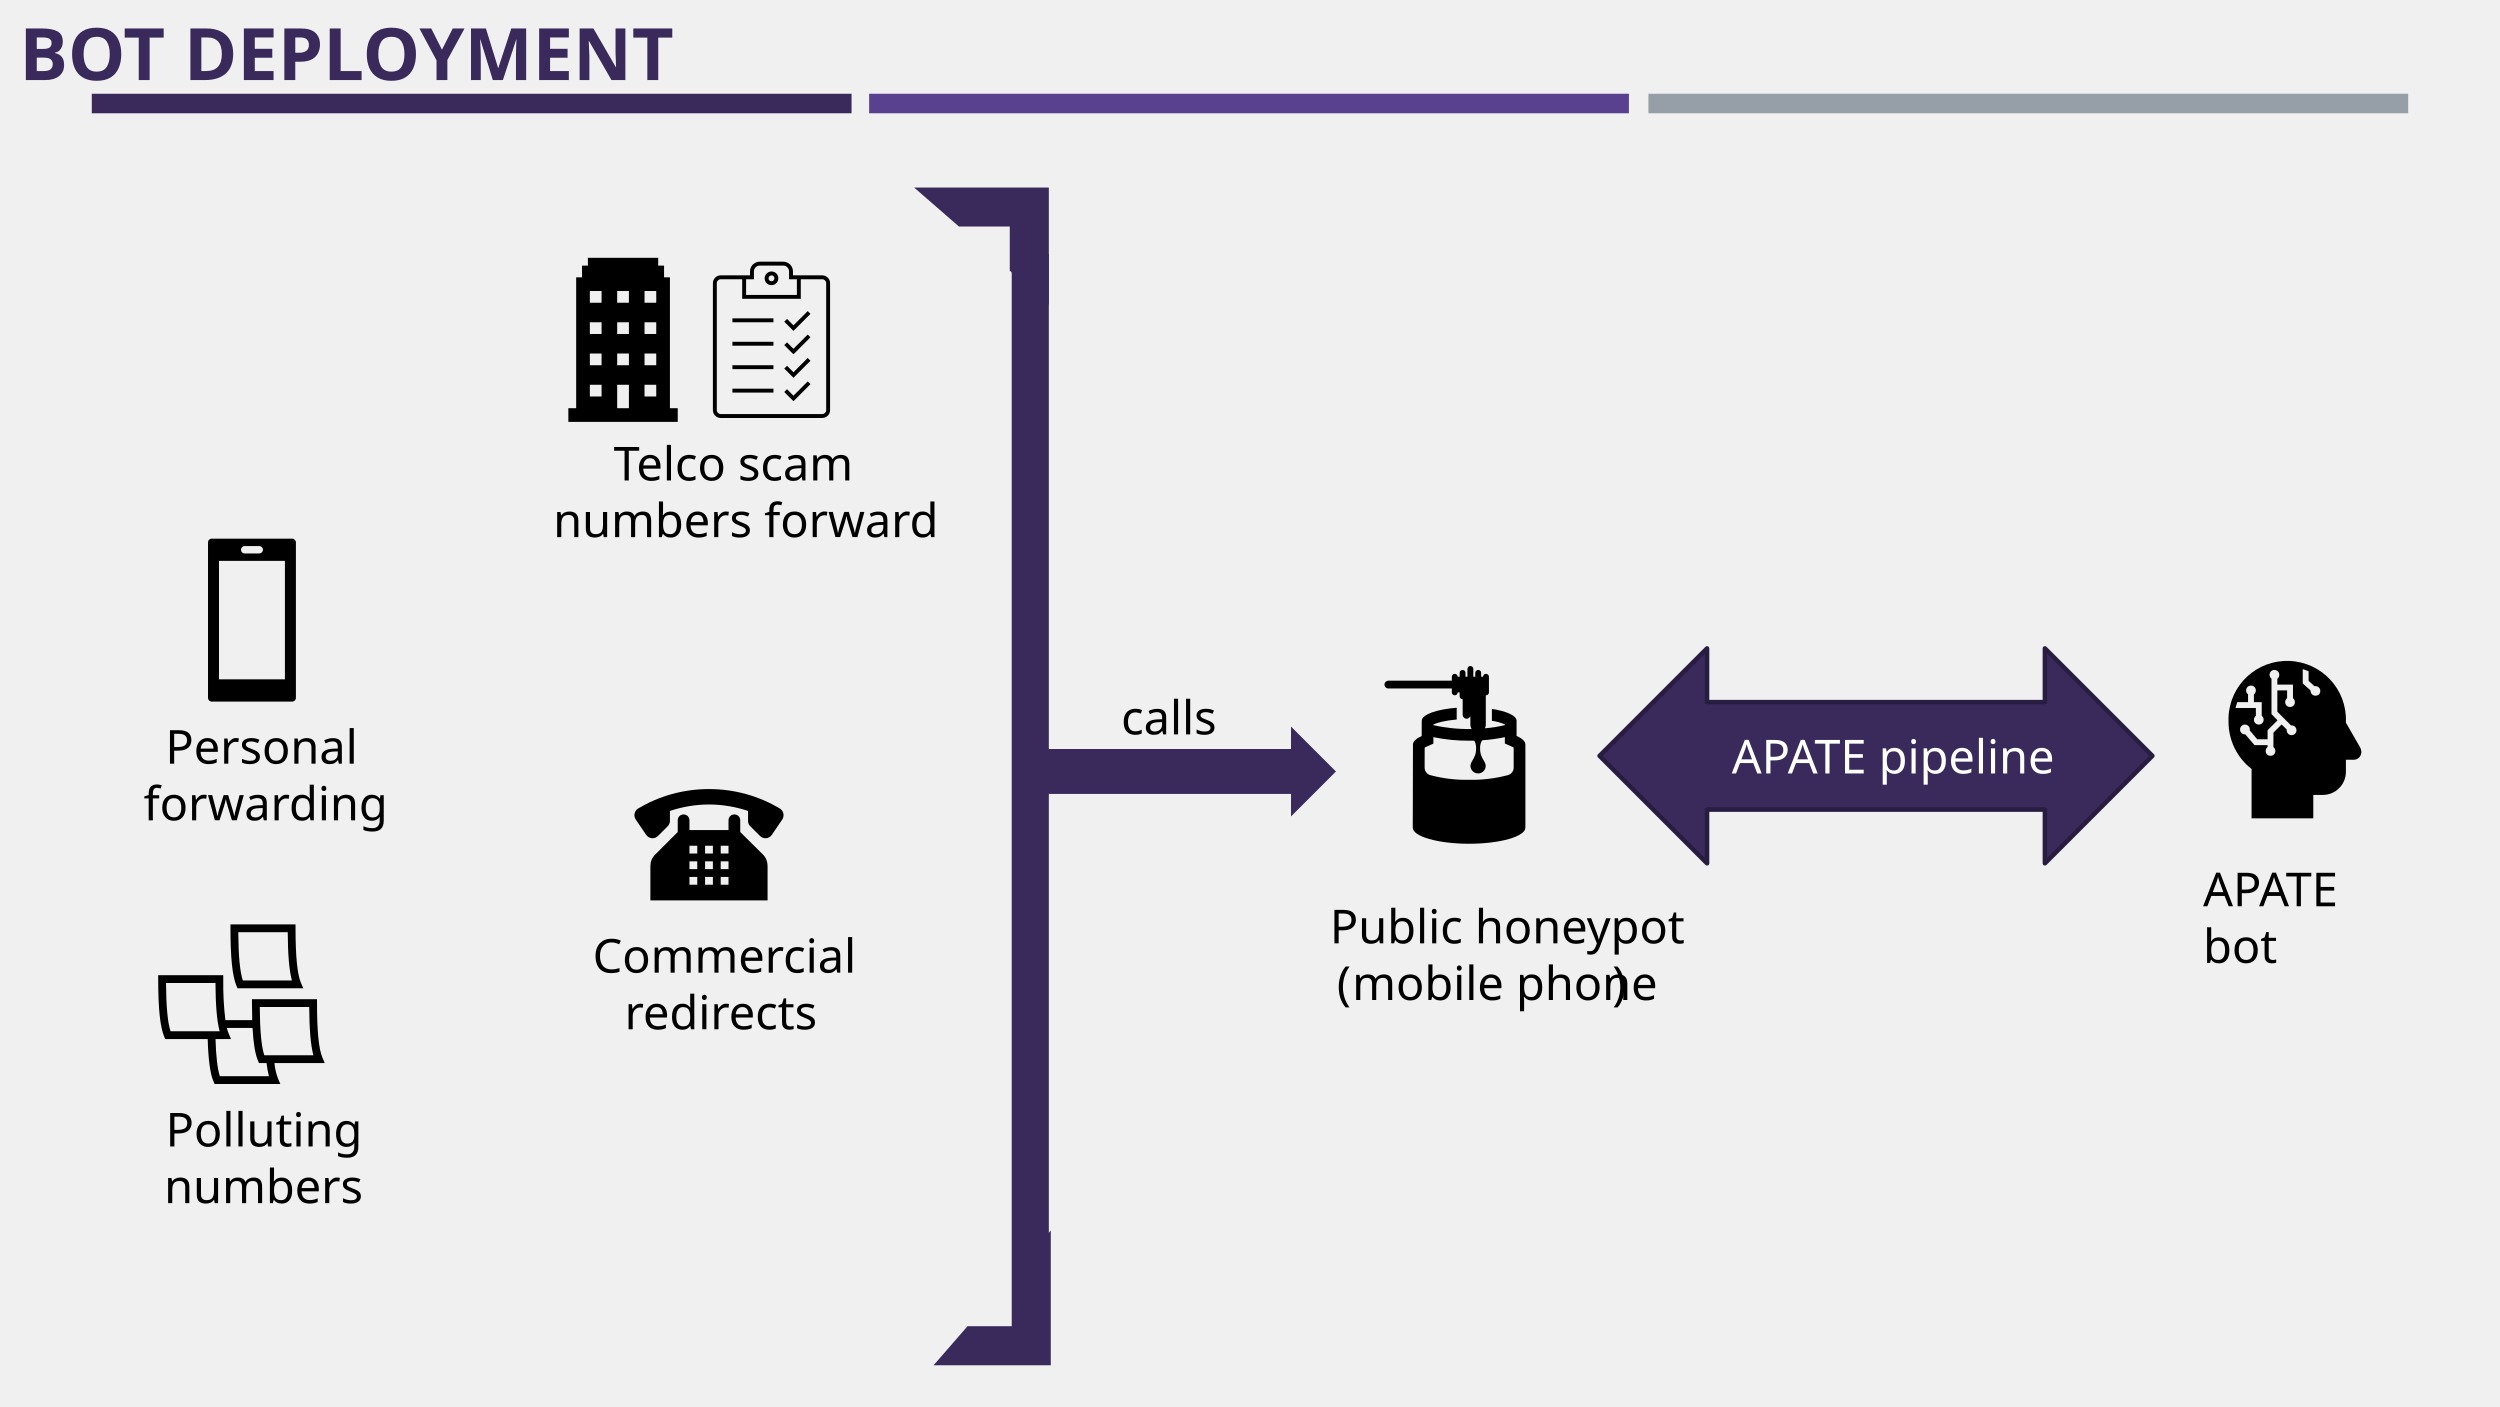
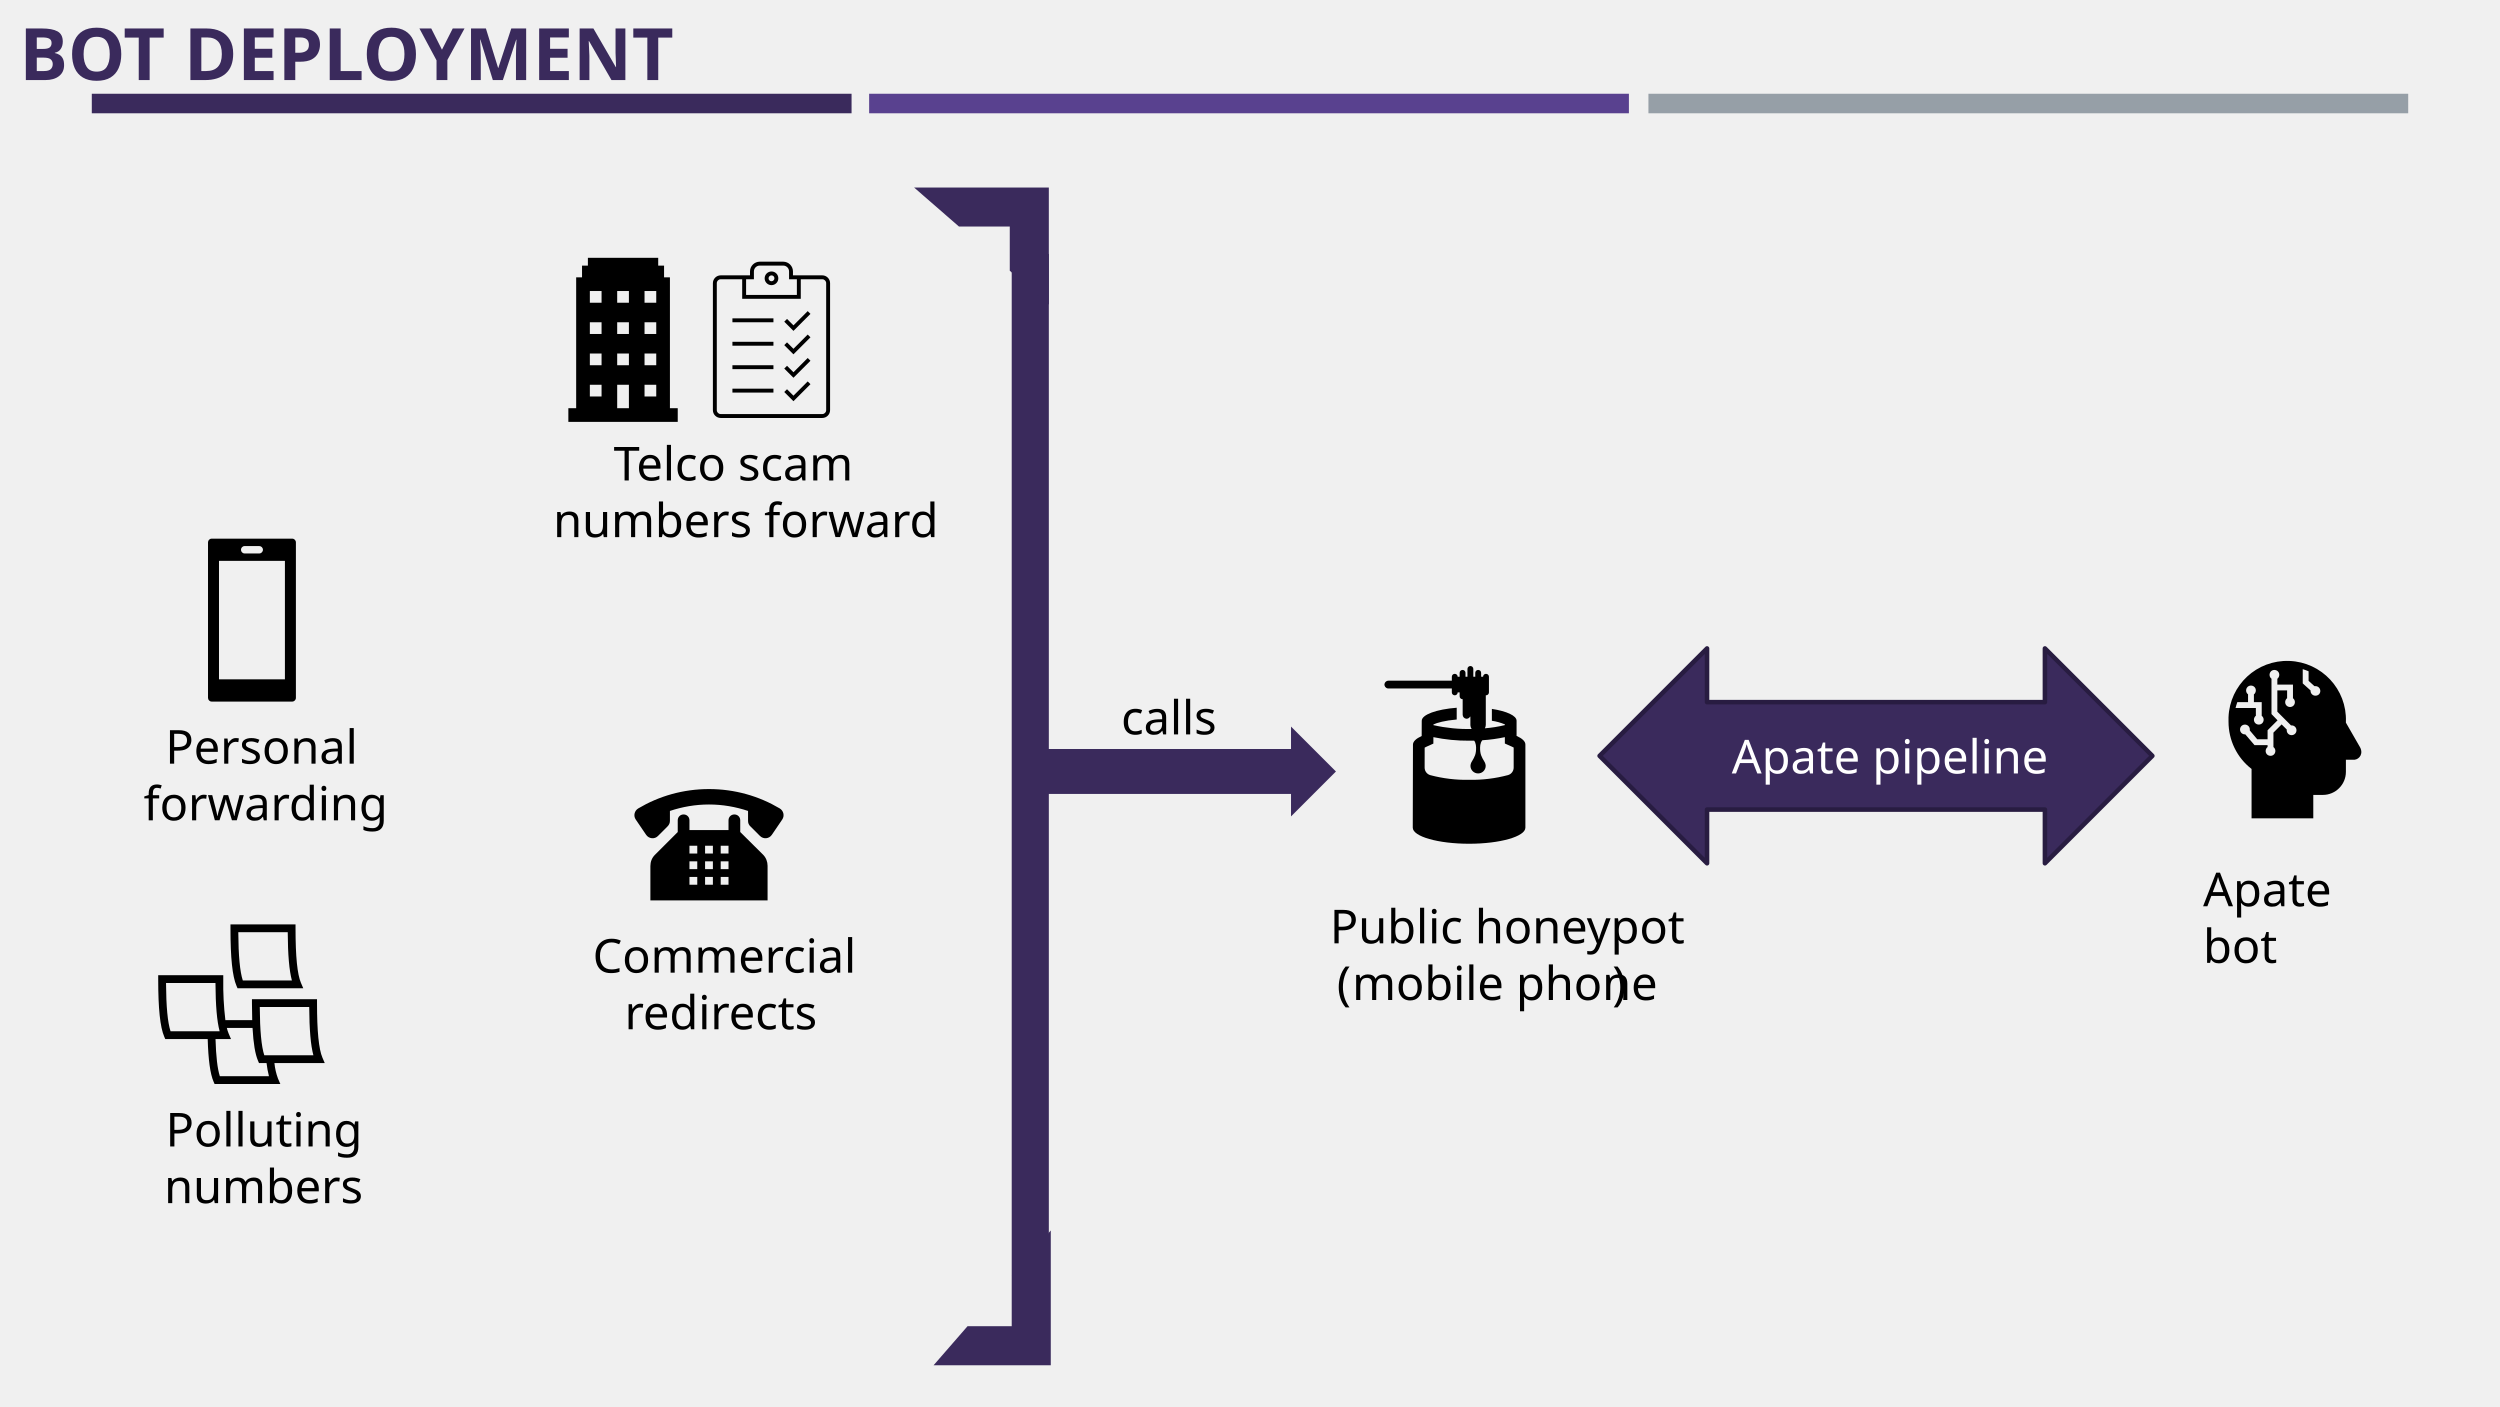
<svg xmlns="http://www.w3.org/2000/svg" width="1280" height="720" overflow="hidden">
  <g>
    <rect x="0" y="0" width="1280" height="720" fill="#FFFFFF" fill-opacity="0" />
    <rect x="47" y="48" width="389" height="10" fill="#3A2A5C" />
    <rect x="844" y="48" width="389" height="10" fill="#969FA7" />
    <rect x="445" y="48" width="389" height="10" fill="#59418F" />
    <text fill="#3A2A5C" font-family="Gill Sans MT,Gill Sans MT_MSFontService,sans-serif" font-weight="700" font-size="37" transform="translate(9.90772 41)">BOT DEPLOYMENT</text>
    <g>
      <g>
        <g>
          <path d="M336 155 330 155 330 149 336 149 336 155ZM336 171 330 171 330 165 336 165 336 171ZM336 187 330 187 330 181 336 181 336 187ZM336 203 330 203 330 197 336 197 336 203ZM322 155 316 155 316 149 322 149 322 155ZM322 171 316 171 316 165 322 165 322 171ZM322 187 316 187 316 181 322 181 322 187ZM322 209 316 209 316 197 322 197 322 209ZM308 155 302 155 302 149 308 149 308 155ZM308 171 302 171 302 165 308 165 308 171ZM308 187 302 187 302 181 308 181 308 187ZM308 203 302 203 302 197 308 197 308 203ZM343 209 343 142 340 142 340 136 337 136 337 132 301 132 301 136 298 136 298 142 295 142 295 209 291 209 291 216 347 216 347 209 343 209Z" />
        </g>
      </g>
    </g>
    <path d="M819 387 874 332 874 359.5 1047 359.5 1047 332 1102 387 1047 442 1047 414.5 874 414.5 874 442Z" stroke="#281C41" stroke-width="2.333" stroke-linecap="round" stroke-linejoin="round" stroke-miterlimit="10" fill="#3A2A5C" fill-rule="evenodd" />
-     <text fill="#FFFFFF" font-family="Gill Sans MT,Gill Sans MT_MSFontService,sans-serif" font-weight="400" font-size="24" transform="translate(886.655 396)">APATE pipeline</text>
+     <text fill="#FFFFFF" font-family="Gill Sans MT,Gill Sans MT_MSFontService,sans-serif" font-weight="400" font-size="24" transform="translate(886.655 396)">Apate pipeline</text>
    <g>
      <g>
        <g>
          <path d="M1208 382 1201.1 370 1201.1 369.5C1201.7 352.9 1188.7 339 1172.1 338.4 1155.5 337.8 1141.6 350.7 1141 367.3 1141 368 1141 368.8 1141 369.5 1141 379 1145.3 387.9 1152.8 393.7L1152.8 419 1184.4 419 1184.4 407 1189.3 407C1195.8 407 1201.1 401.7 1201.1 395.2 1201.1 395.1 1201.1 395.1 1201.1 395L1201.1 389 1205.5 389C1208.1 388.7 1210.4 385.7 1208 382ZM1145.5 359.5 1151 359.5 1151 355.5C1149.9 354.7 1149.7 353.1 1150.5 352 1151.3 350.9 1152.9 350.7 1154 351.5 1155.1 352.3 1155.3 353.9 1154.5 355 1154.4 355.2 1154.2 355.4 1154 355.5L1154 359.5 1158 359.5 1158 366.5C1159.1 367.3 1159.3 368.9 1158.5 370 1157.7 371.1 1156.1 371.3 1155 370.5 1153.9 369.7 1153.7 368.1 1154.5 367 1154.6 366.8 1154.8 366.6 1155 366.5L1155 362.5 1144.6 362.5C1144.9 361.5 1145.1 360.5 1145.5 359.5ZM1173.3 376.4C1171.9 376.4 1170.8 375.3 1170.8 373.9 1170.8 373.8 1170.8 373.6 1170.8 373.5L1168.2 370.9 1164 375.1 1164 382.5C1165.1 383.3 1165.3 384.9 1164.5 386 1163.7 387.1 1162.1 387.3 1161 386.5 1159.9 385.7 1159.7 384.1 1160.5 383 1160.6 382.8 1160.8 382.6 1161 382.5L1161 381.5 1154.3 381.5 1149.6 376C1148.2 376.1 1147 375.1 1146.9 373.7 1146.8 372.3 1147.8 371.1 1149.2 371 1150.6 370.9 1151.8 371.9 1151.9 373.3 1151.9 373.5 1151.9 373.8 1151.9 374L1155.7 378.5 1161 378.5 1161 373.9 1166.1 368.8 1163 365.6 1163 347.5C1161.9 346.7 1161.7 345.1 1162.5 344 1163.3 342.9 1164.9 342.7 1166 343.5 1167.1 344.3 1167.3 345.9 1166.5 347 1166.4 347.2 1166.2 347.4 1166 347.5L1166 350.5 1174 350.5 1174 357.5C1175.1 358.3 1175.3 359.9 1174.5 361 1173.7 362.1 1172.1 362.3 1171 361.5 1169.9 360.7 1169.7 359.1 1170.5 358 1170.6 357.8 1170.8 357.6 1171 357.5L1171 353.5 1166 353.5 1166 364.4 1173 371.4C1173.1 371.4 1173.2 371.4 1173.3 371.4 1174.7 371.4 1175.8 372.5 1175.8 373.9 1175.8 375.3 1174.7 376.4 1173.3 376.4L1173.3 376.4ZM1185.5 356.2C1184.1 356.2 1183 355.1 1183 353.7 1183 353.6 1183 353.6 1183 353.5L1179 349.9 1179 342.6C1180 342.9 1181 343.3 1182 343.7L1182 348.6 1185 351.3C1185.2 351.3 1185.3 351.3 1185.5 351.3 1186.9 351.3 1188 352.4 1188 353.8 1188 355.2 1186.9 356.2 1185.5 356.2L1185.5 356.2Z" />
        </g>
      </g>
    </g>
-     <text font-family="Gill Sans MT,Gill Sans MT_MSFontService,sans-serif" font-weight="400" font-size="24" transform="translate(1127.99 464)">APATE</text>
+     <text font-family="Gill Sans MT,Gill Sans MT_MSFontService,sans-serif" font-weight="400" font-size="24" transform="translate(1127.99 464)">Apate</text>
    <text font-family="Gill Sans MT,Gill Sans MT_MSFontService,sans-serif" font-weight="400" font-size="24" transform="translate(1127.99 493)">bot</text>
    <g>
      <g>
        <g>
          <path d="M776.486 376.786 776.486 369.063C776.546 366.434 771.423 364.133 763.835 362.953L763.835 369.038C766.12 369.373 768.354 369.99 770.486 370.876L770.486 371.26C767.124 372.073 763.703 372.618 760.255 372.89 760.561 372.326 760.724 371.695 760.728 371.053L760.728 355.989C760.764 355.989 760.798 356 760.835 356 761.663 356 762.335 355.328 762.335 354.5L762.335 346.5C762.335 345.672 761.663 345 760.835 345 760.007 345 759.335 345.672 759.335 346.5L758.335 346.5 758.335 344.5C758.335 343.672 757.663 343 756.835 343 756.007 343 755.335 343.672 755.335 344.5L755.335 346.5 754.335 346.5 754.335 342.5C754.335 341.672 753.663 341 752.835 341 752.007 341 751.335 341.672 751.335 342.5L751.335 346.5 750.335 346.5 750.335 344.5C750.335 343.672 749.663 343 748.835 343 748.007 343 747.335 343.672 747.335 344.5L747.335 346.5 746.335 346.5C746.335 345.672 745.663 345 744.835 345 744.007 345 743.335 345.672 743.335 346.5L743.335 348.5 710.942 348.5C709.937 348.478 709.061 349.179 708.862 350.164 708.676 351.253 709.409 352.286 710.498 352.472 710.609 352.491 710.722 352.5 710.835 352.5L743.335 352.5 743.335 354.5C743.335 355.328 744.007 356 744.835 356 745.663 356 746.335 355.328 746.335 354.5L747.335 354.5 747.335 356.5C747.335 357.328 748.007 358 748.835 358 748.852 358 748.868 358 748.885 358L748.885 365.88C748.861 366.959 749.663 367.879 750.736 368 751.528 368.058 752.279 367.642 752.65 366.941 752.679 366.894 752.74 366.879 752.787 366.907 752.814 366.923 752.832 366.951 752.835 366.982L752.835 371.058C752.835 371.832 753.064 372.59 753.493 373.234 746.913 373.395 740.339 372.738 733.921 371.28L733.921 370.913C735.763 370.024 739.9 368.891 745.834 368.385L745.834 362.361C735.499 363.167 727.927 365.873 727.927 369.061L727.9 376.842C725.076 378.116 723.436 379.625 723.436 381.242L723.336 423.766C723.335 428.293 736.309 432 752.167 432 768.025 432 781 428.293 781 423.762L781 381.238C781.037 379.6 779.372 378.072 776.486 376.786ZM772.151 396.834C765.636 398.576 758.909 399.397 752.167 399.273 745.454 399.399 738.756 398.589 732.267 396.866 730.568 396.359 729.406 394.794 729.412 393.021L729.43 382.783C729.664 382.649 729.97 382.489 730.366 382.311L733.884 380.723 733.896 377.423C739.904 378.669 746.028 379.277 752.164 379.237 753.031 379.237 753.895 379.226 754.758 379.203 754.983 379.493 755.165 379.814 755.3 380.156 755.606 380.989 755.761 381.869 755.759 382.756 755.803 386.163 755.016 387.47 753.692 389.726 753.21 390.429 752.928 391.251 752.878 392.102 752.879 394.254 754.622 395.998 756.774 396L756.788 396C758.94 395.997 760.682 394.252 760.682 392.1 760.631 391.249 760.35 390.427 759.867 389.724 758.543 387.468 757.756 386.161 757.8 382.754 757.798 381.867 757.953 380.987 758.259 380.154 758.428 379.731 758.67 379.341 758.974 379.002 762.845 378.76 766.693 378.232 770.486 377.422L770.486 380.678 774.044 382.264C774.444 382.444 774.761 382.605 774.999 382.74L774.999 393C775 394.767 773.843 396.325 772.151 396.834Z" />
        </g>
      </g>
    </g>
    <text font-family="Gill Sans MT,Gill Sans MT_MSFontService,sans-serif" font-weight="400" font-size="24" transform="translate(680.906 483)">Public honeypot</text>
    <text font-family="Gill Sans MT,Gill Sans MT_MSFontService,sans-serif" font-weight="400" font-size="24" transform="translate(684.479 512)">(</text>
    <text font-family="Gill Sans MT,Gill Sans MT_MSFontService,sans-serif" font-weight="400" font-size="24" transform="translate(692.313 512)">mobile phone</text>
    <text font-family="Gill Sans MT,Gill Sans MT_MSFontService,sans-serif" font-weight="400" font-size="24" transform="translate(825.479 512)">)</text>
    <g>
      <g>
        <g>
          <path d="M398.5 142.5C398.521 140.597 397.003 139.034 395.1 139L395 139C393.067 139 391.5 140.567 391.5 142.5 391.5 144.433 393.067 146 395 146 396.933 146 398.5 144.433 398.5 142.5ZM396.5 142.483C396.509 143.311 395.845 143.99 395.017 144 394.189 144.009 393.51 143.345 393.5 142.517 393.491 141.689 394.155 141.01 394.983 141 394.989 141 394.994 141 395 141L395.065 141C395.871 141.014 396.513 141.677 396.5 142.483Z" />
          <path d="M414.956 160.705 413.542 159.291 406.249 166.583 402.956 163.291 401.542 164.705 406.249 169.412 414.956 160.705Z" />
          <path d="M374.999 162.998 395.999 162.998 395.999 164.998 374.999 164.998Z" />
          <path d="M414.956 172.707 413.542 171.293 406.249 178.586 402.956 175.293 401.542 176.707 406.249 181.414 414.956 172.707Z" />
          <path d="M374.999 175 395.999 175 395.999 177 374.999 177Z" />
          <path d="M414.956 184.707 413.542 183.293 406.249 190.586 402.956 187.293 401.542 188.707 406.249 193.414 414.956 184.707Z" />
          <path d="M374.999 187 395.999 187 395.999 189 374.999 189Z" />
          <path d="M414.956 196.707 413.542 195.293 406.249 202.586 402.956 199.293 401.542 200.707 406.249 205.414 414.956 196.707Z" />
          <path d="M374.999 199 395.999 199 395.999 201 374.999 201Z" />
          <path d="M421 140.979 406 140.979 406 138.979C405.997 136.219 403.76 133.982 401 133.979L389 133.979C386.24 133.982 384.003 136.219 384 138.979L384 140.979 369 140.979C366.791 140.979 365 142.77 365 144.979L365 210C365 212.209 366.791 214 369 214L421 214C423.209 214 425 212.209 425 210L425 144.979C425 142.77 423.209 140.979 421 140.979ZM382 142.979 386 142.979 386 138.979C386 137.322 387.343 135.979 389 135.979L401 135.979C402.657 135.979 404 137.322 404 138.979L404 142.979 408 142.979 408 151 382 151ZM423 210C423 211.105 422.105 212 421 212L369 212C367.895 212 367 211.105 367 210L367 144.979C367 143.874 367.895 142.979 369 142.979L380 142.979 380 153 410 153 410 142.979 421 142.979C422.105 142.979 423 143.874 423 144.979Z" />
        </g>
      </g>
    </g>
    <text font-family="Gill Sans MT,Gill Sans MT_MSFontService,sans-serif" font-weight="400" font-size="24" transform="translate(314.189 246)">Telco scam</text>
    <text font-family="Gill Sans MT,Gill Sans MT_MSFontService,sans-serif" font-weight="400" font-size="24" transform="translate(283.223 275)">numbers forward</text>
    <g>
      <g>
        <g>
          <path d="M61.875 75 28.125 75 28.125 15 61.875 15 61.875 75ZM41.25 7.5 48.75 7.5C49.781 7.5 50.625 8.344 50.625 9.375 50.625 10.406 49.781 11.25 48.75 11.25L41.25 11.25C40.219 11.25 39.375 10.406 39.375 9.375 39.375 8.344 40.219 7.5 41.25 7.5ZM65.625 3.75 24.375 3.75C23.344 3.75 22.5 4.594 22.5 5.625L22.5 84.375C22.5 85.406 23.344 86.25 24.375 86.25L65.625 86.25C66.656 86.25 67.5 85.406 67.5 84.375L67.5 5.625C67.5 4.594 66.656 3.75 65.625 3.75Z" transform="matrix(1 0 0 1.01111 84 272)" />
        </g>
      </g>
    </g>
    <text font-family="Gill Sans MT,Gill Sans MT_MSFontService,sans-serif" font-weight="400" font-size="24" transform="translate(84.6892 391)">Personal</text>
    <text font-family="Gill Sans MT,Gill Sans MT_MSFontService,sans-serif" font-weight="400" font-size="24" transform="translate(73.5226 420)">forwarding</text>
    <g>
      <g>
        <g>
          <path d="M399.2 413.9C388.6 407.6 376.2 404 363 404 349.8 404 337.4 407.6 326.8 413.9 324.8 415.1 324.2 417.7 325.5 419.6L330.8 427.4C332.2 429.5 335.2 429.8 336.9 428L341.8 423.1C342.6 422.3 343 421.3 343 420.3L343 415.2C349.3 413.1 356 411.9 363 411.9 370 411.9 376.7 413.1 383 415.2L383 420.3C383 421.4 383.4 422.4 384.2 423.1L389.1 428C390.9 429.8 393.8 429.5 395.2 427.4L400.5 419.6C401.8 417.7 401.2 415.1 399.2 413.9Z" />
          <path d="M373 437 369 437 369 433 373 433 373 437ZM373 445 369 445 369 441 373 441 373 445ZM373 453 369 453 369 449 373 449 373 453ZM365 437 361 437 361 433 365 433 365 437ZM365 445 361 445 361 441 365 441 365 445ZM365 453 361 453 361 449 365 449 365 453ZM357 437 353 437 353 433 357 433 357 437ZM357 445 353 445 353 441 357 441 357 445ZM357 453 353 453 353 449 357 449 357 453ZM379 426 379 420C379 418.3 377.7 417 376 417 374.3 417 373 418.3 373 420L373 425 353 425 353 420C353 418.3 351.7 417 350 417 348.3 417 347 418.3 347 420L347 426 335.3 437.7C333.8 439.2 333 441.2 333 443.4L333 461 393 461 393 443.3C393 441.2 392.2 439.1 390.7 437.6L379 426Z" />
        </g>
      </g>
    </g>
    <g>
      <g>
        <g>
          <path d="M121.613 506 155.276 506 154.081 503.212C152.218 498.864 151.313 489.733 151.313 475.3L151.313 473.3 118 473.3 118 475.3C118 490.5 118.983 499.865 121.094 504.788ZM147.318 477.3C147.388 488.915 148.077 496.92 149.457 502L124.315 502C122.839 497.518 122.08 489.4 122.006 477.3Z" />
          <path d="M140.509 544.3 166.276 544.3 165.081 541.512C163.218 537.164 162.313 528.033 162.313 513.599L162.313 511.599 129 511.599 129 513.599C129 516.75 129.045 519.637 129.131 522.299L115.39 522.299C114.559 515.331 114.199 508.315 114.313 501.299L114.313 499.299 81 499.299 81 501.299C81 516.499 81.983 525.864 84.094 530.787L84.613 532 106.343 532C106.643 542.646 107.622 549.787 109.337 553.788L109.856 555 143.521 555 142.321 552.212C141.379 549.664 140.77 547.004 140.509 544.3ZM158.318 515.6C158.388 527.216 159.077 535.221 160.457 540.3L135.315 540.3C133.839 535.817 133.08 527.7 133.006 515.6ZM85.006 503.3 110.318 503.3C110.388 514.915 111.077 522.92 112.457 528L87.315 528C85.839 523.518 85.08 515.4 85.006 503.3ZM112.561 551C111.341 547.267 110.598 540.891 110.345 532L118.276 532 117.076 529.212C116.686 528.268 116.373 527.294 116.14 526.3L129.3 526.3C129.735 534.27 130.65 539.721 132.094 543.088L132.613 544.3 136.475 544.3C136.725 546.559 137.135 548.798 137.7 551Z" />
        </g>
      </g>
    </g>
    <text font-family="Gill Sans MT,Gill Sans MT_MSFontService,sans-serif" font-weight="400" font-size="24" transform="translate(84.806 587)">Polluting</text>
    <text font-family="Gill Sans MT,Gill Sans MT_MSFontService,sans-serif" font-weight="400" font-size="24" transform="translate(84.0394 616)">numbers</text>
    <text font-family="Gill Sans MT,Gill Sans MT_MSFontService,sans-serif" font-weight="400" font-size="24" transform="translate(303.443 498)">Commercial</text>
    <text font-family="Gill Sans MT,Gill Sans MT_MSFontService,sans-serif" font-weight="400" font-size="24" transform="translate(319.789 527)">redirects</text>
    <rect x="518" y="130" width="19" height="523" fill="#3A2A5C" />
    <path d="M534 383.5 661 383.5 661 372 684 395 661 418 661 406.5 534 406.5Z" fill="#3A2A5C" fill-rule="evenodd" />
    <path d="M537 96 537 156 517 138.609 517 116 491 116 468 96Z" fill="#3A2A5C" fill-rule="evenodd" />
    <path d="M538 699 478 699 495.391 679 518 679 518 653 538 630Z" fill="#3A2A5C" fill-rule="evenodd" />
    <text font-family="Gill Sans MT,Gill Sans MT_MSFontService,sans-serif" font-weight="400" font-size="24" transform="translate(574.039 376)">calls</text>
  </g>
</svg>
